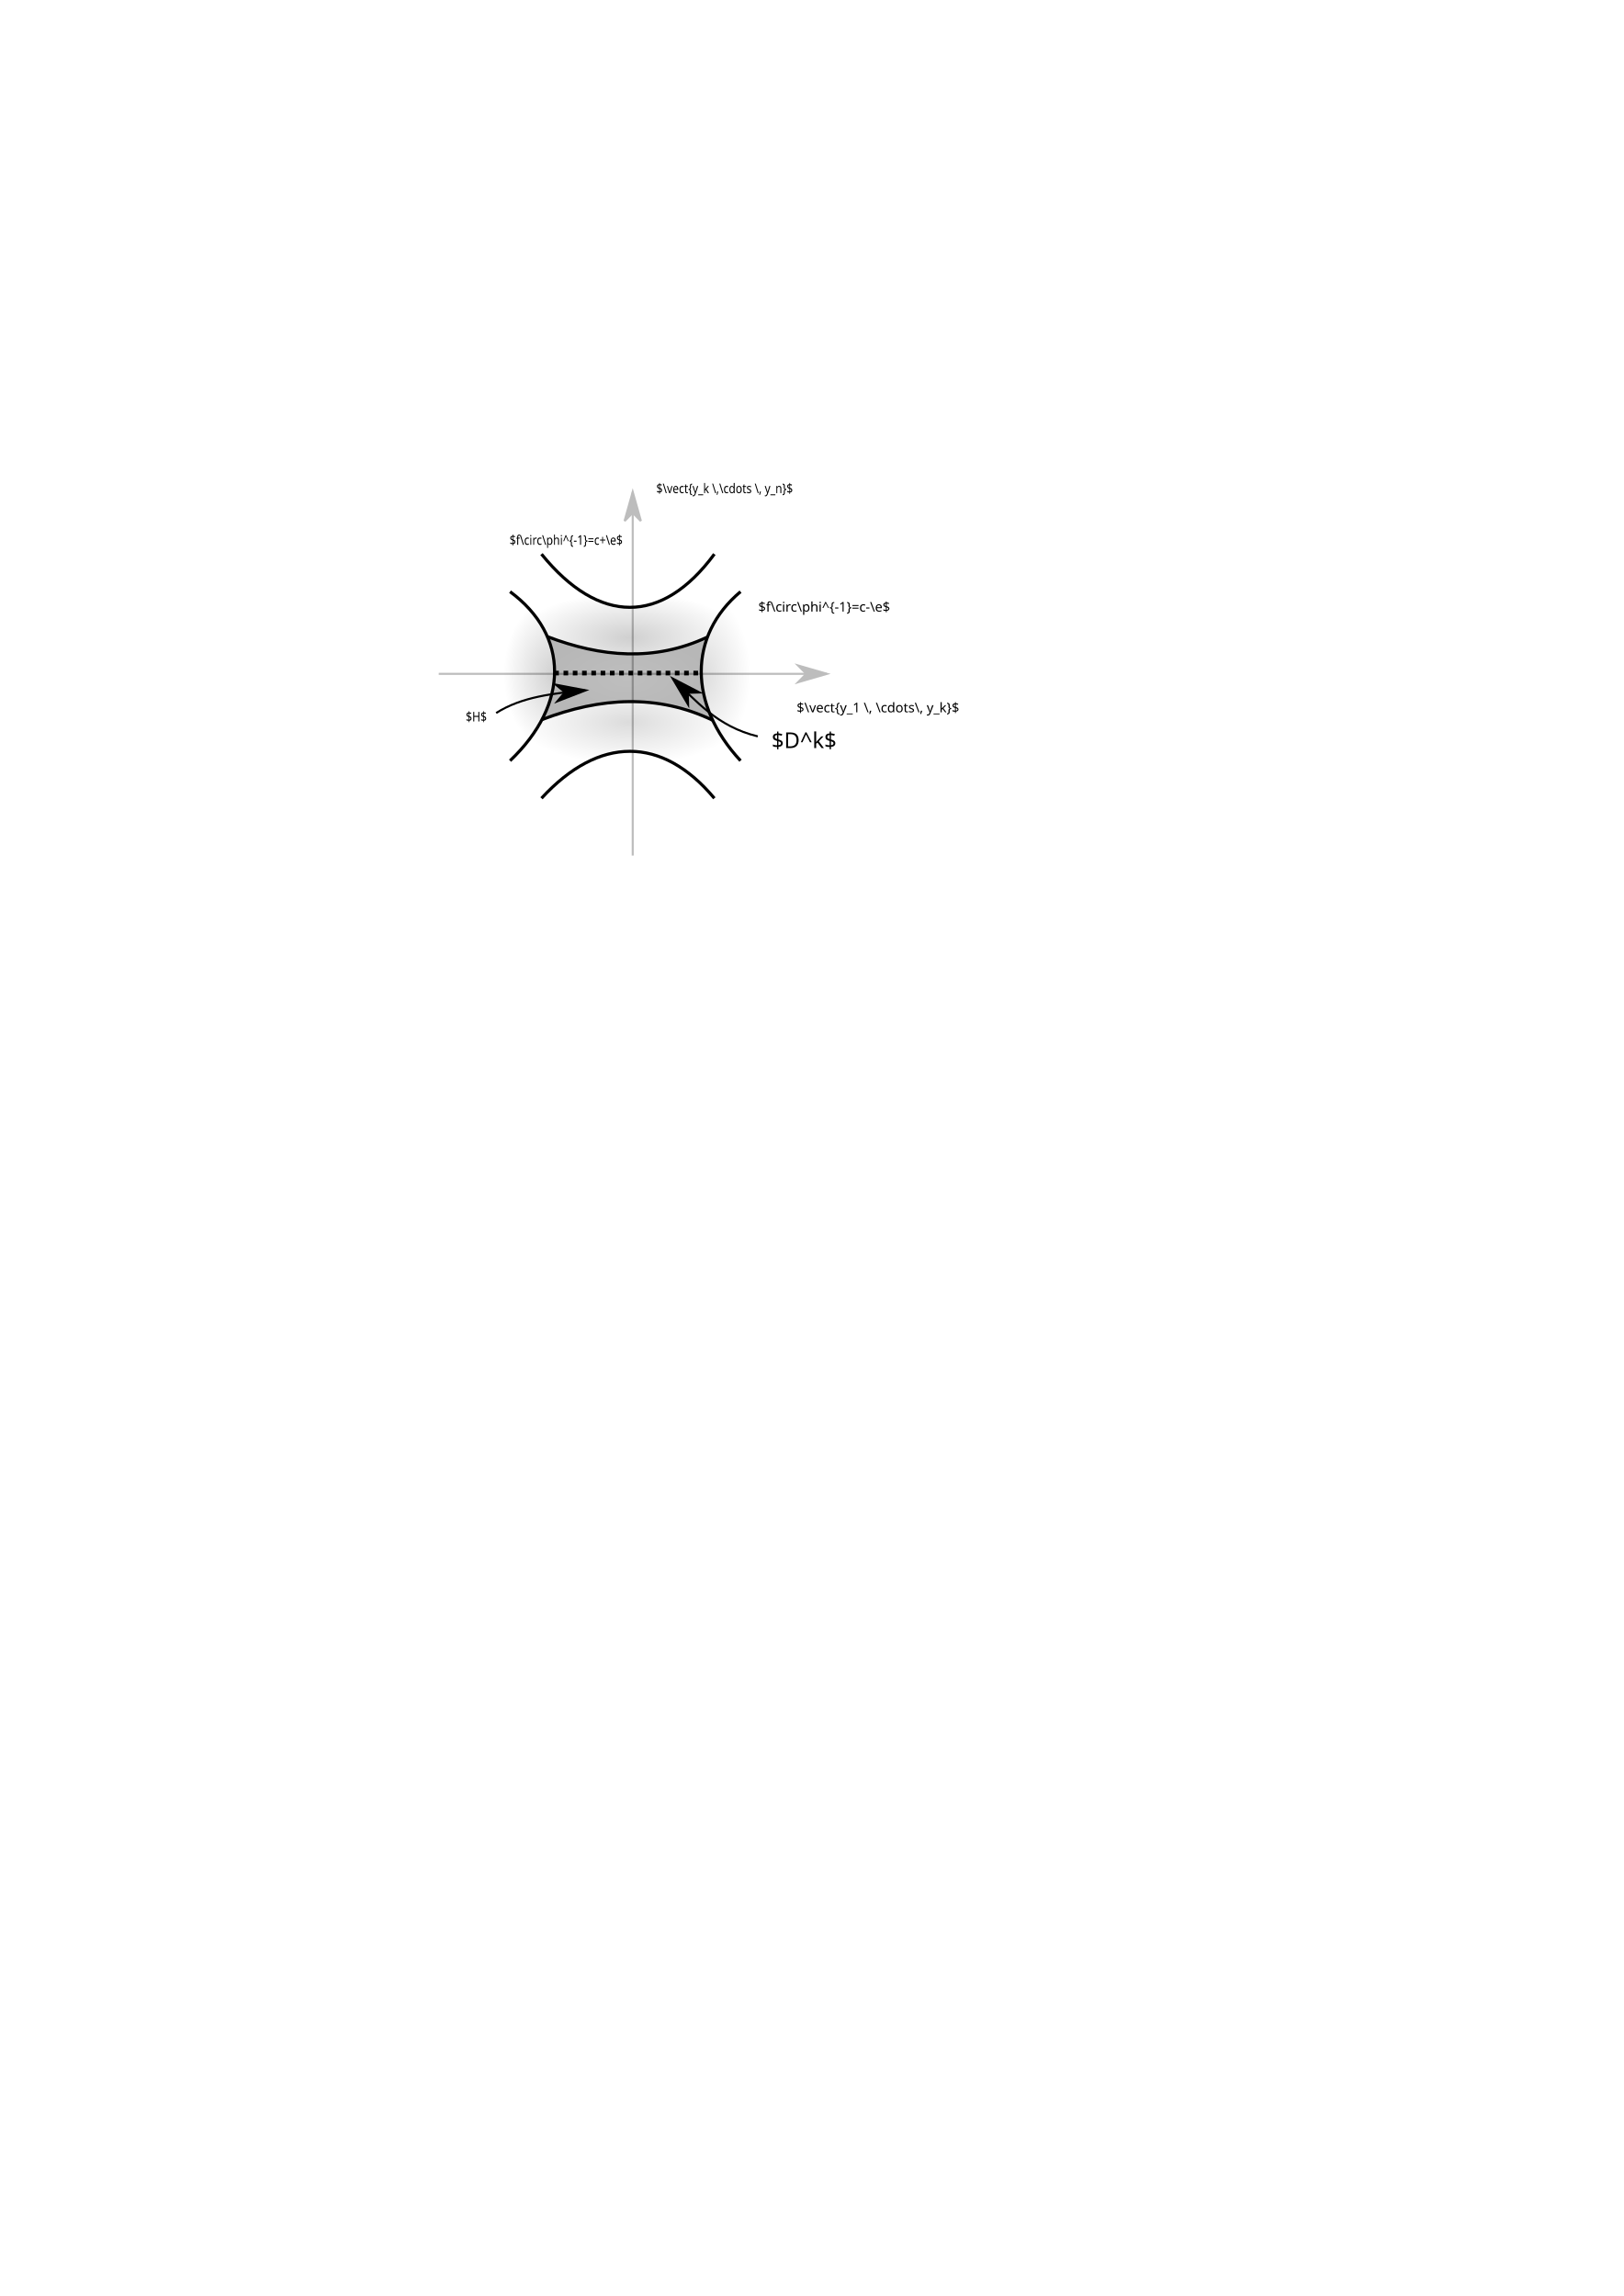
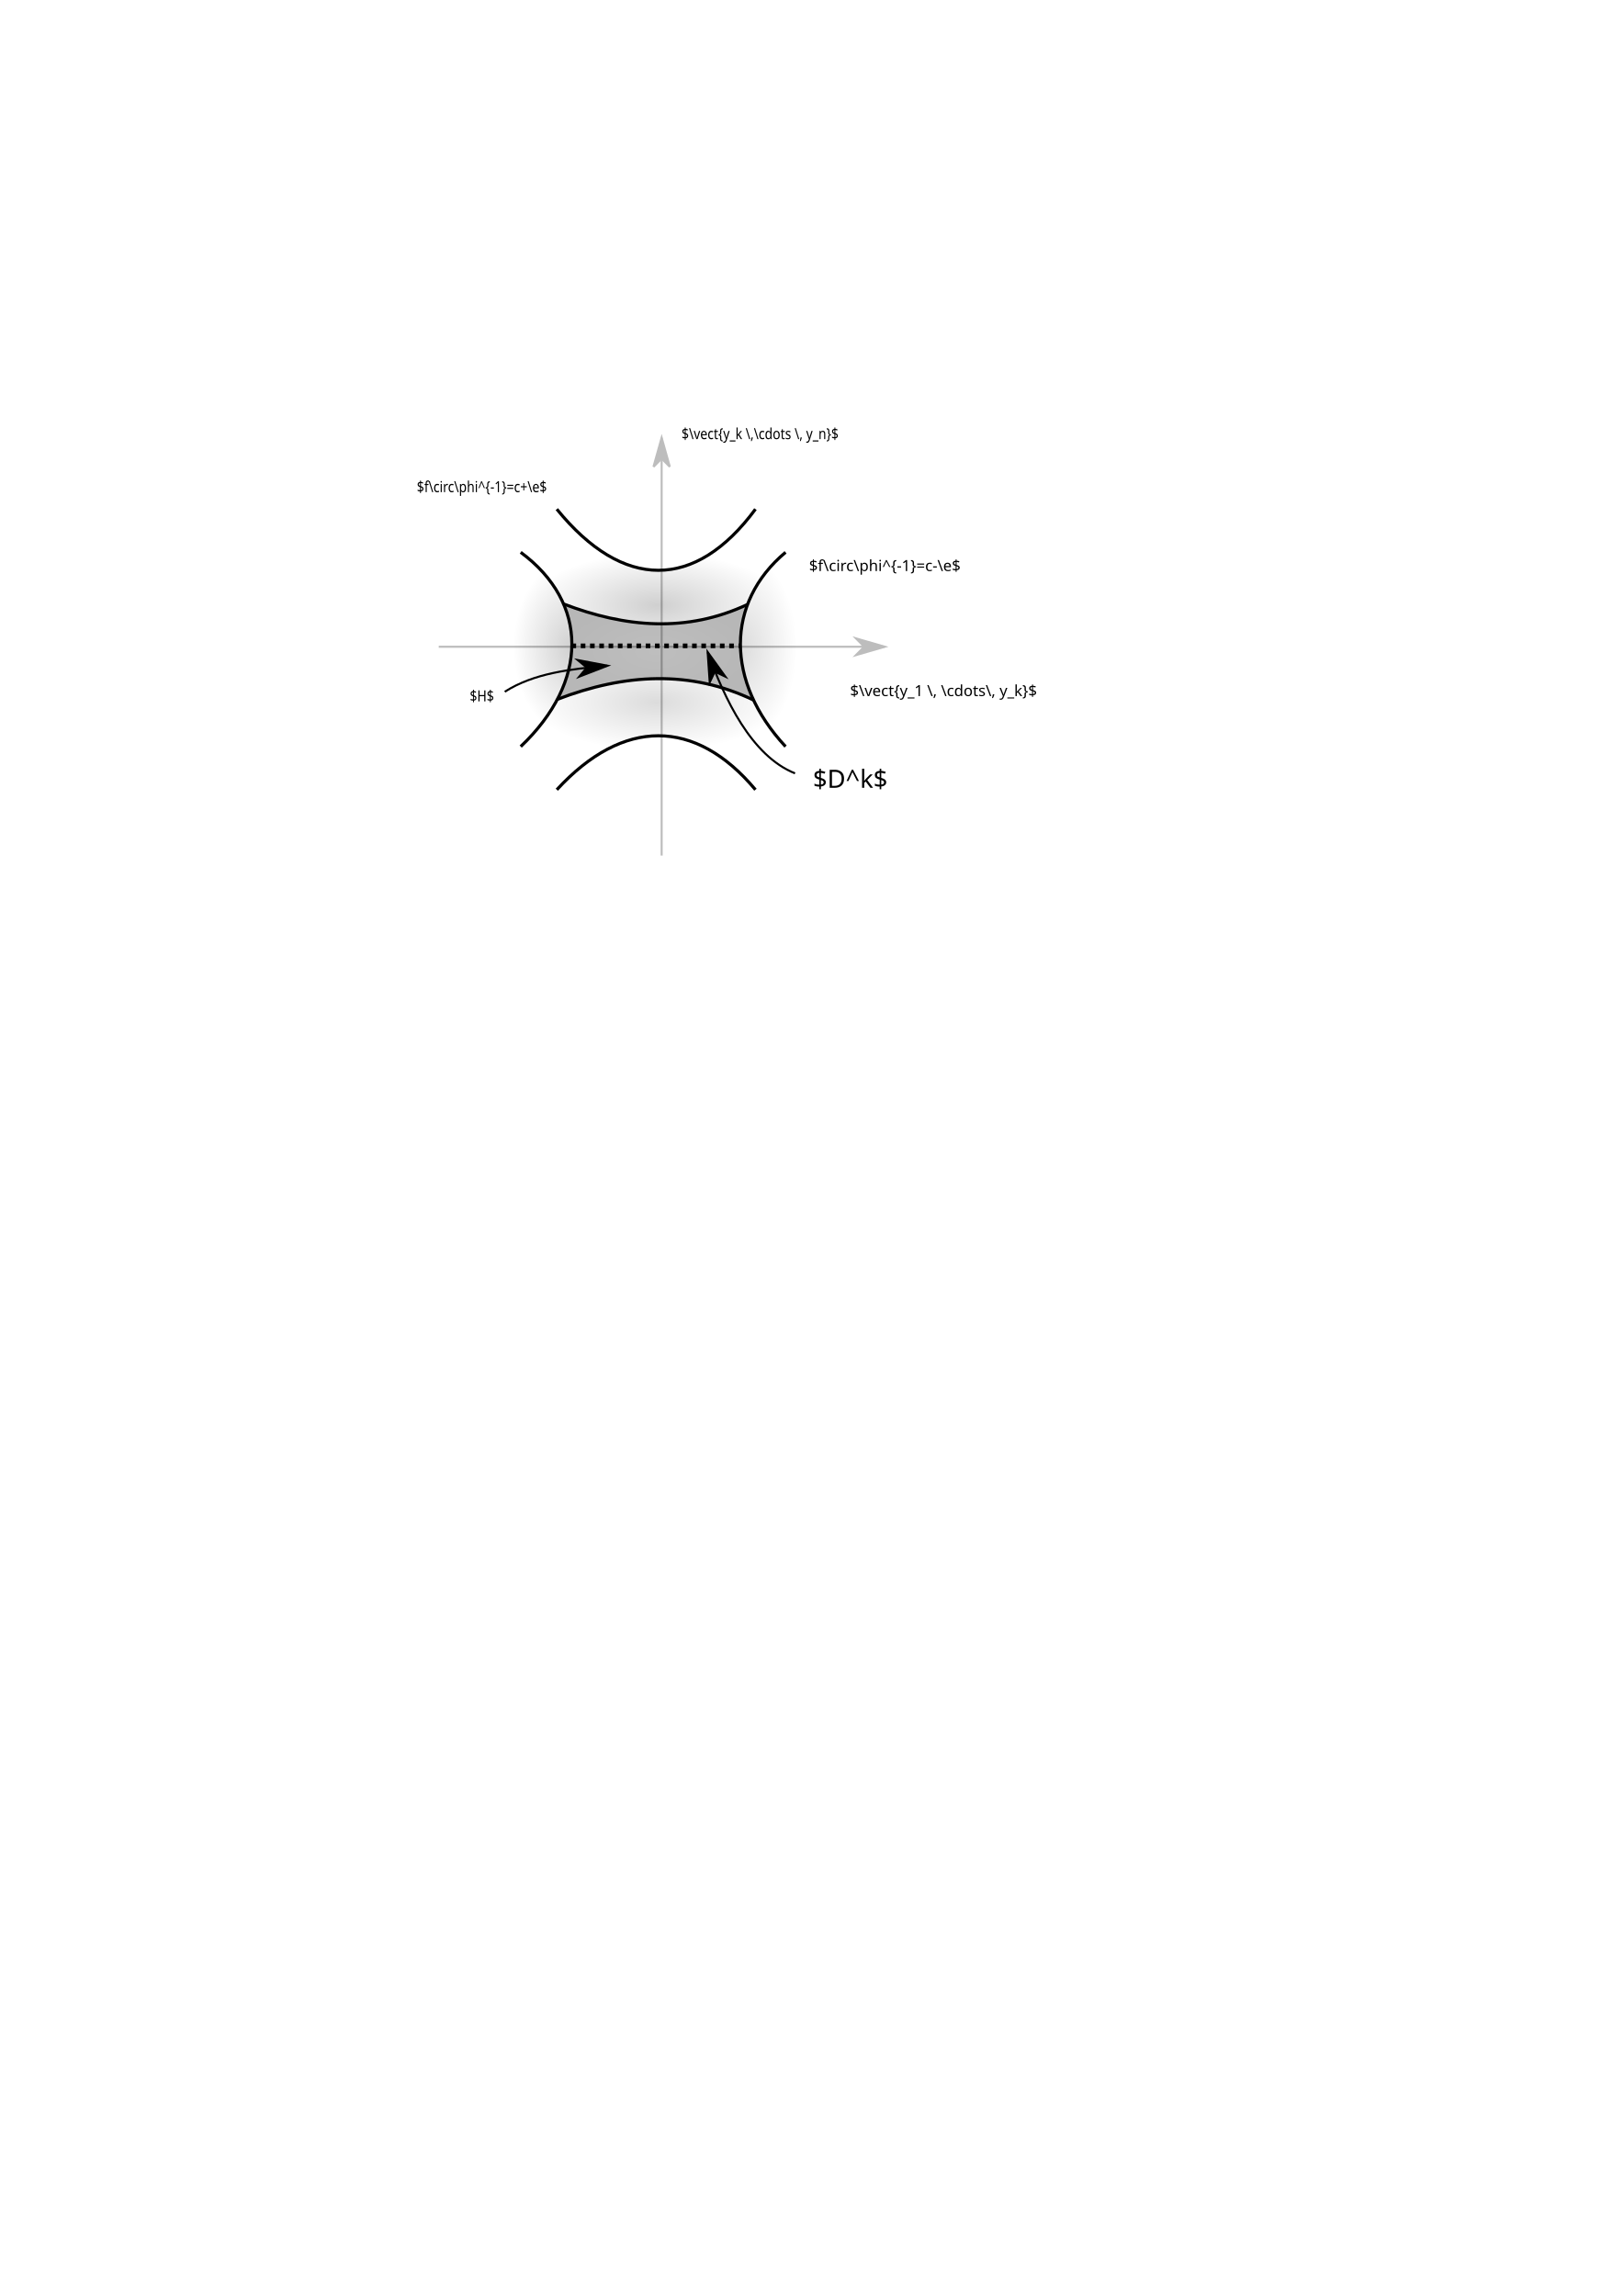
<svg xmlns="http://www.w3.org/2000/svg" xmlns:xlink="http://www.w3.org/1999/xlink" id="svg8" version="1.1" viewBox="0 0 210 297" height="297mm" width="210mm">
  <defs id="defs2">
    <marker style="overflow:visible;" id="marker5208" refX="0.0" refY="0.0" orient="auto">
      <path transform="scale(0.8) rotate(180) translate(12.5,0)" style="fill-rule:evenodd;stroke:#000000;stroke-width:1pt;stroke-opacity:1;fill:#000000;fill-opacity:1" d="M 0.0,0.0 L 5.0,-5.0 L -12.5,0.0 L 5.0,5.0 L 0.0,0.0 z " id="path5206" />
    </marker>
    <marker orient="auto" refY="0.0" refX="0.0" id="marker5138" style="overflow:visible;">
      <path id="path4878" d="M 0.0,0.0 L 5.0,-5.0 L -12.5,0.0 L 5.0,5.0 L 0.0,0.0 z " style="fill-rule:evenodd;stroke:#000000;stroke-width:1pt;stroke-opacity:1;fill:#000000;fill-opacity:1" transform="scale(0.8) rotate(180) translate(12.5,0)" />
    </marker>
    <linearGradient id="linearGradient3723">
      <stop style="stop-color:#000000;stop-opacity:0.181" offset="0" id="stop3719" />
      <stop style="stop-color:#000000;stop-opacity:0;" offset="1" id="stop3721" />
    </linearGradient>
    <linearGradient id="linearGradient3713">
      <stop style="stop-color:#000000;stop-opacity:0.186" offset="0" id="stop3709" />
      <stop style="stop-color:#000000;stop-opacity:0;" offset="1" id="stop3711" />
    </linearGradient>
    <linearGradient id="linearGradient3703">
      <stop style="stop-color:#000000;stop-opacity:0.255" offset="0" id="stop3699" />
      <stop style="stop-color:#000000;stop-opacity:0.282" offset="1" id="stop3701" />
    </linearGradient>
    <linearGradient id="linearGradient3693">
      <stop style="stop-color:#000000;stop-opacity:0.138" offset="0" id="stop3689" />
      <stop style="stop-color:#000000;stop-opacity:0;" offset="1" id="stop3691" />
    </linearGradient>
    <linearGradient id="linearGradient3677">
      <stop style="stop-color:#000000;stop-opacity:0.138" offset="0" id="stop3673" />
      <stop style="stop-color:#000000;stop-opacity:0;" offset="1" id="stop3675" />
    </linearGradient>
    <linearGradient id="linearGradient3083">
      <stop style="stop-color:#000000;stop-opacity:0.356" offset="0" id="stop3079" />
      <stop style="stop-color:#000000;stop-opacity:0;" offset="1" id="stop3081" />
    </linearGradient>
    <linearGradient id="linearGradient1560">
      <stop style="stop-color:#000000;stop-opacity:0.165" offset="0" id="stop1556" />
      <stop style="stop-color:#000000;stop-opacity:0;" offset="1" id="stop1558" />
    </linearGradient>
    <marker style="overflow:visible;" id="marker1036" refX="0.0" refY="0.0" orient="auto">
      <path transform="scale(0.8) rotate(180) translate(12.5,0)" style="fill-rule:evenodd;stroke:#bdbdbd;stroke-width:1pt;stroke-opacity:1;fill:#bdbdbd;fill-opacity:1" d="M 0.0,0.0 L 5.0,-5.0 L -12.5,0.0 L 5.0,5.0 L 0.0,0.0 z " id="path1034" />
    </marker>
    <marker orient="auto" refY="0.0" refX="0.0" id="Arrow1Lend" style="overflow:visible;">
      <path id="path46806" d="M 0.0,0.0 L 5.0,-5.0 L -12.5,0.0 L 5.0,5.0 L 0.0,0.0 z " style="fill-rule:evenodd;stroke:#bdbdbd;stroke-width:1pt;stroke-opacity:1;fill:#bdbdbd;fill-opacity:1" transform="scale(0.8) rotate(180) translate(12.5,0)" />
    </marker>
    <marker orient="auto" refY="0.0" refX="0.0" id="Tail" style="overflow:visible">
      <g id="g46851" transform="scale(-1.2)" style="stroke:#000000;stroke-opacity:1;fill:#000000;fill-opacity:1">
        <path id="path46839" d="M -3.805,-3.959 L 0.544,0" style="fill:#000000;fill-rule:evenodd;stroke:#000000;stroke-width:0.8;stroke-linecap:round;stroke-opacity:1;fill-opacity:1" />
        <path id="path46841" d="M -1.287,-3.959 L 3.062,0" style="fill:#000000;fill-rule:evenodd;stroke:#000000;stroke-width:0.8;stroke-linecap:round;stroke-opacity:1;fill-opacity:1" />
        <path id="path46843" d="M 1.305,-3.959 L 5.654,0" style="fill:#000000;fill-rule:evenodd;stroke:#000000;stroke-width:0.8;stroke-linecap:round;stroke-opacity:1;fill-opacity:1" />
        <path id="path46845" d="M -3.805,4.178 L 0.544,0.22" style="fill:#000000;fill-rule:evenodd;stroke:#000000;stroke-width:0.8;stroke-linecap:round;stroke-opacity:1;fill-opacity:1" />
        <path id="path46847" d="M -1.287,4.178 L 3.062,0.22" style="fill:#000000;fill-rule:evenodd;stroke:#000000;stroke-width:0.8;stroke-linecap:round;stroke-opacity:1;fill-opacity:1" />
        <path id="path46849" d="M 1.305,4.178 L 5.654,0.22" style="fill:#000000;fill-rule:evenodd;stroke:#000000;stroke-width:0.8;stroke-linecap:round;stroke-opacity:1;fill-opacity:1" />
      </g>
    </marker>
    <radialGradient xlink:href="#linearGradient1560" id="radialGradient1562" cx="334.498" cy="291.256" fx="334.498" fy="291.256" r="34.472" gradientTransform="matrix(-0.5290622,-0.01353012,0.01349835,-0.5278197,256.3961,233.3909)" gradientUnits="userSpaceOnUse" />
    <radialGradient xlink:href="#linearGradient3083" id="radialGradient3085" cx="359.586" cy="317.41" fx="359.586" fy="317.41" r="61.323" gradientTransform="matrix(-2.431774,-0.3036354,0.145005,-1.161325,1187.992,807.9951)" gradientUnits="userSpaceOnUse" />
-     <radialGradient xlink:href="#linearGradient3677" id="radialGradient3683" cx="428.426" cy="283.726" fx="428.426" fy="283.726" r="30.41" gradientTransform="matrix(0.2052584,0,0,0.3472918,2.883285,-11.27346)" gradientUnits="userSpaceOnUse" />
-     <radialGradient xlink:href="#linearGradient3693" id="radialGradient3695" cx="357.851" cy="283.959" fx="357.851" fy="283.959" r="103.571" gradientTransform="matrix(0.1354946,0,0,0.05263007,32.77189,78.47047)" gradientUnits="userSpaceOnUse" />
-     <radialGradient xlink:href="#linearGradient3703" id="radialGradient3705" cx="357.028" cy="286.851" fx="357.028" fy="286.851" r="79.283" gradientTransform="matrix(0.1354946,0,0,0.06483042,32.77189,69.16902)" gradientUnits="userSpaceOnUse" />
-     <radialGradient xlink:href="#linearGradient3713" id="radialGradient3715" cx="358.521" cy="300.452" fx="358.521" fy="300.452" r="105.573" gradientTransform="matrix(0.1354946,0,0,0.05581993,32.77189,65.73057)" gradientUnits="userSpaceOnUse" />
-     <radialGradient xlink:href="#linearGradient3723" id="radialGradient3725" cx="286.64" cy="283.867" fx="286.64" fy="283.867" r="27.987" gradientTransform="matrix(0.2308592,-0.00584591,0.00621296,0.3505854,3.672971,-10.56302)" gradientUnits="userSpaceOnUse" />
+     <radialGradient xlink:href="#linearGradient3677" id="radialGradient3683" cx="428.426" cy="283.726" fx="428.426" fy="283.726" r="30.41" gradientTransform="matrix(0.2358731,0,0,0.3990911,-5.150224,-29.46202)" gradientUnits="userSpaceOnUse" />
+     <radialGradient xlink:href="#linearGradient3693" id="radialGradient3695" cx="357.851" cy="283.959" fx="357.851" fy="283.959" r="103.571" gradientTransform="matrix(0.1557039,0,0,0.06047996,29.19634,73.66742)" gradientUnits="userSpaceOnUse" />
+     <radialGradient xlink:href="#linearGradient3703" id="radialGradient3705" cx="357.028" cy="286.851" fx="357.028" fy="286.851" r="79.283" gradientTransform="matrix(0.1557039,0,0,0.07450002,29.19634,62.97864)" gradientUnits="userSpaceOnUse" />
+     <radialGradient xlink:href="#linearGradient3713" id="radialGradient3715" cx="358.521" cy="300.452" fx="358.521" fy="300.452" r="105.573" gradientTransform="matrix(0.1557039,0,0,0.0641456,29.19634,59.02734)" gradientUnits="userSpaceOnUse" />
+     <radialGradient xlink:href="#linearGradient3723" id="radialGradient3725" cx="286.64" cy="283.867" fx="286.64" fy="283.867" r="27.987" gradientTransform="matrix(0.2652923,-0.00671784,0.00713964,0.4028759,-4.242755,-28.64561)" gradientUnits="userSpaceOnUse" />
  </defs>
  <g id="layer2" style="display:inline">
-     <g id="g3665" transform="matrix(0.7293898,0,0,0.7403788,12.35801,31.82241)" style="stroke-width:1.361">
-       <path id="path988" d="M 95.25,106.5 V 43" style="fill:none;stroke:#bdbdbd;stroke-width:0.36px;stroke-linecap:butt;stroke-linejoin:miter;stroke-opacity:1;marker-end:url(#Arrow1Lend)" />
-       <path id="path988-3" d="M 60.854,74.75 H 129.646" style="fill:none;stroke:#bdbdbd;stroke-width:0.36px;stroke-linecap:butt;stroke-linejoin:miter;stroke-opacity:1;marker-end:url(#marker1036)" />
+     <g id="g3665" transform="matrix(0.8381799,0,0,0.850808,5.737679,20.06171)" style="stroke-width:1.184">
+       <path id="path988" d="M 95.25,106.5 V 43" style="fill:none;stroke:#bdbdbd;stroke-width:0.313px;stroke-linecap:butt;stroke-linejoin:miter;stroke-opacity:1;marker-end:url(#Arrow1Lend)" />
+       <path id="path988-3" d="M 60.854,74.75 H 129.646" style="fill:none;stroke:#bdbdbd;stroke-width:0.313px;stroke-linecap:butt;stroke-linejoin:miter;stroke-opacity:1;marker-end:url(#marker1036)" />
    </g>
  </g>
  <g id="layer1" style="display:inline">
-     <path style="fill:none;stroke:#000000;stroke-width:0.4;stroke-linecap:butt;stroke-linejoin:miter;stroke-miterlimit:4;stroke-dasharray:none;stroke-opacity:1" d="m 70.033,103.261 c 7.452,-8.098 15.582,-8.098 22.357,0" id="path3611" />
-     <path style="fill:none;stroke:#000000;stroke-width:0.4;stroke-linecap:butt;stroke-linejoin:miter;stroke-miterlimit:4;stroke-dasharray:none;stroke-opacity:1" d="m 95.777,98.402 c -6.775,-7.288 -6.775,-16.197 0,-21.865" id="path3613" />
-     <path style="fill:none;stroke:#000000;stroke-width:0.4;stroke-linecap:butt;stroke-linejoin:miter;stroke-miterlimit:4;stroke-dasharray:none;stroke-opacity:1" d="m 65.968,98.402 c 7.678,-7.288 7.678,-16.197 0,-21.865" id="path3613-1" />
-     <path style="fill:none;stroke:#000000;stroke-width:0.4;stroke-linecap:butt;stroke-linejoin:miter;stroke-miterlimit:4;stroke-dasharray:none;stroke-opacity:1" d="m 70.033,71.677 c 7.452,9.178 15.582,9.178 22.357,0" id="path3611-9" />
-     <path style="fill:none;stroke:#000000;stroke-width:0.4;stroke-linecap:butt;stroke-linejoin:miter;stroke-miterlimit:4;stroke-dasharray:none;stroke-opacity:1" d="m 92.176,93.172 c -7.09,-3.406 -14.485,-3 -22.081,-0.086" id="path3645" />
-     <path style="fill:none;stroke:#000000;stroke-width:0.4;stroke-linecap:butt;stroke-linejoin:miter;stroke-miterlimit:4;stroke-dasharray:none;stroke-opacity:1" d="m 70.791,82.348 c 6.952,2.659 13.859,3.271 20.711,0.053" id="path3647" />
-     <path style="opacity:1;fill:url(#radialGradient3683);fill-opacity:1;stroke:none;stroke-width:0.265;stroke-miterlimit:4;stroke-dasharray:none;stroke-dashoffset:0;stroke-opacity:1" d="m 94.737,97.021 c -1.997,-2.464 -3.252,-5.121 -3.765,-7.976 -0.196,-1.093 -0.211,-3.186 -0.029,-4.192 0.533,-2.951 1.948,-5.519 4.179,-7.587 l 0.614,-0.569 0.223,0.315 c 1.026,1.447 1.958,3.462 2.473,5.346 1.259,4.606 0.586,9.704 -1.811,13.713 -0.485,0.811 -1.122,1.749 -1.188,1.749 -0.028,0 -0.341,-0.359 -0.697,-0.798 z" id="path3671" />
-     <path style="opacity:1;fill:none;fill-opacity:0.356;stroke:none;stroke-width:0.265;stroke-miterlimit:4;stroke-dasharray:none;stroke-dashoffset:0;stroke-opacity:1" d="m 90.675,101.28 c -1.365,-1.324 -3.416,-2.708 -4.935,-3.329 -2.431,-0.994 -5.102,-1.126 -7.568,-0.374 -2.064,0.63 -4.156,1.857 -6.162,3.614 l -0.461,0.404 -0.702,-0.549 c -1.092,-0.853 -1.791,-1.535 -2.744,-2.675 l -0.878,-1.05 0.823,-1.018 c 0.687,-0.849 1.991,-2.776 2.074,-3.063 0.029,-0.102 2.297,-0.878 3.684,-1.261 1.327,-0.366 3.126,-0.73 4.551,-0.92 1.491,-0.199 4.982,-0.201 6.364,-0.004 1.321,0.188 2.752,0.504 3.969,0.876 1.143,0.349 3.408,1.258 3.443,1.381 0.053,0.191 1,1.824 1.407,2.428 0.246,0.364 0.741,1.031 1.099,1.482 l 0.652,0.82 -0.632,0.728 c -0.919,1.059 -1.958,1.992 -3.198,2.871 l -0.24,0.17 z" id="path3685" />
-     <path style="opacity:1;fill:url(#radialGradient3695);fill-opacity:1;stroke:none;stroke-width:0.265;stroke-miterlimit:4;stroke-dasharray:none;stroke-dashoffset:0;stroke-opacity:1" d="m 90.675,101.28 c -1.365,-1.324 -3.416,-2.708 -4.935,-3.329 -2.431,-0.994 -5.102,-1.126 -7.568,-0.374 -2.064,0.63 -4.156,1.857 -6.162,3.614 l -0.461,0.404 -0.702,-0.549 c -1.092,-0.853 -1.791,-1.535 -2.744,-2.675 l -0.878,-1.05 0.823,-1.018 c 0.687,-0.849 1.991,-2.776 2.074,-3.063 0.029,-0.102 2.297,-0.878 3.684,-1.261 1.327,-0.366 3.126,-0.73 4.551,-0.92 1.491,-0.199 4.982,-0.201 6.364,-0.004 1.321,0.188 2.752,0.504 3.969,0.876 1.143,0.349 3.408,1.258 3.443,1.381 0.053,0.191 1,1.824 1.407,2.428 0.246,0.364 0.741,1.031 1.099,1.482 l 0.652,0.82 -0.632,0.728 c -0.919,1.059 -1.958,1.992 -3.198,2.871 l -0.24,0.17 z" id="path3687" />
-     <path style="opacity:1;fill:url(#radialGradient3705);fill-opacity:1;stroke:none;stroke-width:0.265;stroke-miterlimit:4;stroke-dasharray:none;stroke-dashoffset:0;stroke-opacity:1" d="M 91.189,92.615 C 87.931,91.177 83.894,90.472 80.2,90.696 c -1.343,0.081 -3.073,0.295 -4.033,0.498 -1.775,0.376 -3.152,0.754 -4.782,1.315 -0.522,0.18 -0.963,0.31 -0.979,0.291 -0.017,-0.02 0.137,-0.436 0.341,-0.924 1.174,-2.805 1.375,-5.521 0.605,-8.164 -0.145,-0.497 -0.285,-0.964 -0.312,-1.037 -0.038,-0.105 0.191,-0.05 1.102,0.266 5.173,1.791 10.099,2.201 14.564,1.212 1.361,-0.302 3.548,-1.034 4.498,-1.507 0.103,-0.051 0.096,0.015 -0.054,0.531 -0.552,1.888 -0.675,4.068 -0.339,6.012 0.15,0.866 0.503,2.122 0.845,3.006 0.152,0.394 0.256,0.714 0.23,0.712 -0.026,-0.002 -0.339,-0.133 -0.697,-0.291 z" id="path3697" />
-     <path style="opacity:1;fill:url(#radialGradient3715);fill-opacity:1;stroke:none;stroke-width:0.265;stroke-miterlimit:4;stroke-dasharray:none;stroke-dashoffset:0;stroke-opacity:1" d="m 80.239,84.43 c -3.047,-0.25 -5.944,-0.895 -8.805,-1.962 -0.56,-0.209 -0.573,-0.219 -0.782,-0.657 -0.601,-1.256 -1.718,-2.754 -2.902,-3.893 -0.376,-0.362 -0.693,-0.684 -0.704,-0.717 -0.032,-0.094 1.083,-1.548 1.634,-2.131 0.662,-0.7 1.361,-1.359 1.895,-1.787 l 0.43,-0.344 0.46,0.505 c 2.161,2.373 5.058,4.267 7.483,4.892 4.203,1.084 8.427,-0.609 12.086,-4.845 l 0.7,-0.81 0.371,0.269 c 0.751,0.544 1.861,1.602 2.694,2.568 l 0.856,0.992 -0.504,0.448 c -1.386,1.232 -2.742,3.106 -3.483,4.813 -0.259,0.598 -0.278,0.611 -1.67,1.152 -2.074,0.806 -4.112,1.274 -6.438,1.476 -0.878,0.076 -2.569,0.092 -3.319,0.03 z" id="path3707" />
-     <path style="opacity:1;fill:url(#radialGradient3725);fill-opacity:1;stroke:none;stroke-width:0.265;stroke-miterlimit:4;stroke-dasharray:none;stroke-dashoffset:0;stroke-opacity:1" d="m 66.81,96.619 c -2.001,-3.11 -2.996,-6.999 -2.735,-10.69 0.152,-2.149 0.52,-3.734 1.315,-5.658 0.454,-1.099 1.319,-2.738 1.477,-2.799 0.143,-0.055 0.952,0.742 1.879,1.852 1.28,1.532 1.996,2.839 2.458,4.488 1.146,4.088 -0.107,8.589 -3.508,12.602 l -0.579,0.683 z" id="path3717" />
-     <text xml:space="preserve" style="font-style:normal;font-weight:normal;font-size:1.728px;line-height:1.25;font-family:sans-serif;letter-spacing:0px;word-spacing:0px;fill:#000000;fill-opacity:1;stroke:none;stroke-width:0.265" x="98.073" y="79.11" id="text3729">
-       <tspan id="tspan3727" x="98.073" y="79.11" style="stroke-width:0.265">$f\circ\phi^{-1}=c-\e$</tspan>
+     <path style="fill:none;stroke:#000000;stroke-width:0.4;stroke-linecap:butt;stroke-linejoin:miter;stroke-miterlimit:4;stroke-dasharray:none;stroke-opacity:1" d="m 72.015,102.155 c 8.564,-9.306 17.906,-9.306 25.691,0" id="path3611" />
+     <path style="fill:none;stroke:#000000;stroke-width:0.4;stroke-linecap:butt;stroke-linejoin:miter;stroke-miterlimit:4;stroke-dasharray:none;stroke-opacity:1" d="m 101.599,96.571 c -7.785,-8.376 -7.785,-18.612 0,-25.127" id="path3613" />
+     <path style="fill:none;stroke:#000000;stroke-width:0.4;stroke-linecap:butt;stroke-linejoin:miter;stroke-miterlimit:4;stroke-dasharray:none;stroke-opacity:1" d="m 67.344,96.571 c 8.823,-8.376 8.823,-18.612 0,-25.127" id="path3613-1" />
+     <path style="fill:none;stroke:#000000;stroke-width:0.4;stroke-linecap:butt;stroke-linejoin:miter;stroke-miterlimit:4;stroke-dasharray:none;stroke-opacity:1" d="m 72.015,65.861 c 8.564,10.547 17.906,10.547 25.691,0" id="path3611-9" />
+     <path style="fill:none;stroke:#000000;stroke-width:0.4;stroke-linecap:butt;stroke-linejoin:miter;stroke-miterlimit:4;stroke-dasharray:none;stroke-opacity:1" d="M 97.461,90.561 C 89.313,86.648 80.815,87.113 72.086,90.462" id="path3645" />
+     <path style="fill:none;stroke:#000000;stroke-width:0.4;stroke-linecap:butt;stroke-linejoin:miter;stroke-miterlimit:4;stroke-dasharray:none;stroke-opacity:1" d="m 72.886,78.123 c 7.989,3.055 15.926,3.759 23.8,0.061" id="path3647" />
+     <path style="opacity:1;fill:url(#radialGradient3683);fill-opacity:1;stroke:none;stroke-width:0.265;stroke-miterlimit:4;stroke-dasharray:none;stroke-dashoffset:0;stroke-opacity:1" d="m 100.404,94.984 c -2.295,-2.831 -3.737,-5.885 -4.327,-9.166 -0.226,-1.256 -0.242,-3.661 -0.033,-4.818 0.613,-3.391 2.238,-6.342 4.802,-8.718 l 0.706,-0.654 0.257,0.362 c 1.179,1.662 2.25,3.978 2.842,6.143 1.447,5.293 0.673,11.151 -2.081,15.758 -0.557,0.932 -1.289,2.009 -1.365,2.009 -0.032,0 -0.392,-0.412 -0.801,-0.917 z" id="path3671" />
+     <path style="opacity:1;fill:none;fill-opacity:0.356;stroke:none;stroke-width:0.265;stroke-miterlimit:4;stroke-dasharray:none;stroke-dashoffset:0;stroke-opacity:1" d="M 95.736,99.879 C 94.168,98.357 91.811,96.767 90.065,96.053 87.271,94.911 84.202,94.759 81.369,95.624 c -2.372,0.724 -4.776,2.134 -7.081,4.153 l -0.53,0.464 -0.807,-0.631 c -1.255,-0.981 -2.058,-1.764 -3.153,-3.074 l -1.009,-1.207 0.946,-1.169 c 0.789,-0.976 2.288,-3.19 2.383,-3.52 0.034,-0.117 2.639,-1.009 4.234,-1.449 1.525,-0.421 3.592,-0.838 5.23,-1.057 1.714,-0.228 5.725,-0.231 7.314,-0.005 1.518,0.216 3.163,0.579 4.561,1.006 1.313,0.401 3.917,1.446 3.956,1.587 0.061,0.22 1.149,2.097 1.617,2.79 0.282,0.419 0.851,1.185 1.263,1.704 l 0.75,0.942 -0.726,0.837 c -1.056,1.217 -2.25,2.289 -3.675,3.299 l -0.275,0.195 z" id="path3685" />
+     <path style="opacity:1;fill:url(#radialGradient3695);fill-opacity:1;stroke:none;stroke-width:0.265;stroke-miterlimit:4;stroke-dasharray:none;stroke-dashoffset:0;stroke-opacity:1" d="M 95.736,99.879 C 94.168,98.357 91.811,96.767 90.065,96.053 87.271,94.911 84.202,94.759 81.369,95.624 c -2.372,0.724 -4.776,2.134 -7.081,4.153 l -0.53,0.464 -0.807,-0.631 c -1.255,-0.981 -2.058,-1.764 -3.153,-3.074 l -1.009,-1.207 0.946,-1.169 c 0.789,-0.976 2.288,-3.19 2.383,-3.52 0.034,-0.117 2.639,-1.009 4.234,-1.449 1.525,-0.421 3.592,-0.838 5.23,-1.057 1.714,-0.228 5.725,-0.231 7.314,-0.005 1.518,0.216 3.163,0.579 4.561,1.006 1.313,0.401 3.917,1.446 3.956,1.587 0.061,0.22 1.149,2.097 1.617,2.79 0.282,0.419 0.851,1.185 1.263,1.704 l 0.75,0.942 -0.726,0.837 c -1.056,1.217 -2.25,2.289 -3.675,3.299 l -0.275,0.195 z" id="path3687" />
+     <path style="opacity:1;fill:url(#radialGradient3705);fill-opacity:1;stroke:none;stroke-width:0.265;stroke-miterlimit:4;stroke-dasharray:none;stroke-dashoffset:0;stroke-opacity:1" d="m 96.326,89.921 c -3.744,-1.652 -8.383,-2.462 -12.627,-2.205 -1.543,0.093 -3.531,0.339 -4.635,0.572 -2.04,0.432 -3.623,0.867 -5.495,1.511 -0.6,0.206 -1.106,0.357 -1.125,0.334 -0.019,-0.023 0.158,-0.501 0.392,-1.062 1.349,-3.224 1.58,-6.344 0.695,-9.382 -0.166,-0.572 -0.328,-1.108 -0.358,-1.192 -0.044,-0.121 0.22,-0.057 1.266,0.305 5.945,2.059 11.605,2.53 16.736,1.393 1.564,-0.346 4.077,-1.188 5.169,-1.731 0.119,-0.059 0.111,0.017 -0.062,0.61 -0.634,2.17 -0.775,4.675 -0.389,6.908 0.172,0.995 0.578,2.438 0.971,3.455 0.175,0.452 0.294,0.82 0.264,0.818 -0.03,-0.003 -0.39,-0.153 -0.801,-0.334 z" id="path3697" />
+     <path style="opacity:1;fill:url(#radialGradient3715);fill-opacity:1;stroke:none;stroke-width:0.265;stroke-miterlimit:4;stroke-dasharray:none;stroke-dashoffset:0;stroke-opacity:1" d="m 83.743,80.516 c -3.502,-0.287 -6.831,-1.029 -10.119,-2.254 -0.644,-0.24 -0.658,-0.252 -0.899,-0.755 -0.691,-1.443 -1.974,-3.164 -3.335,-4.473 -0.433,-0.416 -0.797,-0.787 -0.809,-0.823 -0.037,-0.108 1.244,-1.779 1.878,-2.448 0.761,-0.805 1.564,-1.562 2.178,-2.054 l 0.494,-0.396 0.528,0.58 c 2.483,2.727 5.812,4.904 8.599,5.622 4.83,1.245 9.683,-0.7 13.889,-5.567 l 0.804,-0.931 0.426,0.309 c 0.863,0.625 2.139,1.841 3.096,2.951 l 0.984,1.141 -0.58,0.515 c -1.593,1.416 -3.151,3.569 -4.002,5.531 -0.298,0.687 -0.319,0.702 -1.919,1.324 -2.383,0.927 -4.725,1.464 -7.399,1.696 -1.009,0.088 -2.952,0.105 -3.814,0.035 z" id="path3707" />
+     <path style="opacity:1;fill:url(#radialGradient3725);fill-opacity:1;stroke:none;stroke-width:0.265;stroke-miterlimit:4;stroke-dasharray:none;stroke-dashoffset:0;stroke-opacity:1" d="m 68.311,94.523 c -2.299,-3.574 -3.442,-8.043 -3.143,-12.285 0.175,-2.47 0.598,-4.291 1.512,-6.502 0.522,-1.263 1.515,-3.146 1.697,-3.216 0.164,-0.063 1.094,0.853 2.159,2.128 1.471,1.76 2.294,3.262 2.825,5.158 1.317,4.698 -0.123,9.87 -4.032,14.482 l -0.665,0.785 z" id="path3717" />
+     <text xml:space="preserve" style="font-style:normal;font-weight:normal;font-size:1.985px;line-height:1.25;font-family:sans-serif;letter-spacing:0px;word-spacing:0px;fill:#000000;fill-opacity:1;stroke:none;stroke-width:0.265" x="104.638" y="73.868" id="text3729">
+       <tspan id="tspan3727" x="104.638" y="73.868" style="stroke-width:0.265">$f\circ\phi^{-1}=c-\e$</tspan>
    </text>
-     <text xml:space="preserve" style="font-style:normal;font-weight:normal;font-size:1.58px;line-height:1.25;font-family:sans-serif;letter-spacing:0px;word-spacing:0px;fill:#000000;fill-opacity:1;stroke:none;stroke-width:0.265" x="72.062" y="64.451" id="text3733" transform="scale(0.9146396,1.093327)">
-       <tspan id="tspan3731" x="72.062" y="64.451" style="stroke-width:0.265">$f\circ\phi^{-1}=c+\e$</tspan>
+     <text xml:space="preserve" style="font-style:normal;font-weight:normal;font-size:1.816px;line-height:1.25;font-family:sans-serif;letter-spacing:0px;word-spacing:0px;fill:#000000;fill-opacity:1;stroke:none;stroke-width:0.265" x="58.947" y="58.232" id="text3733" transform="scale(0.9146396,1.093327)">
+       <tspan id="tspan3731" x="58.947" y="58.232" style="stroke-width:0.265">$f\circ\phi^{-1}=c+\e$</tspan>
    </text>
-     <text xml:space="preserve" style="font-style:normal;font-weight:normal;font-size:1.728px;line-height:1.25;font-family:sans-serif;letter-spacing:0px;word-spacing:0px;fill:#000000;fill-opacity:1;stroke:none;stroke-width:0.265" x="103.037" y="92.138" id="text3737">
-       <tspan id="tspan3735" x="103.037" y="92.138" style="stroke-width:0.265">$\vect{y_1 \, \cdots\, y_k}$</tspan>
+     <text xml:space="preserve" style="font-style:normal;font-weight:normal;font-size:1.985px;line-height:1.25;font-family:sans-serif;letter-spacing:0px;word-spacing:0px;fill:#000000;fill-opacity:1;stroke:none;stroke-width:0.265" x="109.941" y="90.042" id="text3737">
+       <tspan id="tspan3735" x="109.941" y="90.042" style="stroke-width:0.265">$\vect{y_1 \, \cdots\, y_k}$</tspan>
    </text>
-     <text xml:space="preserve" style="font-style:normal;font-weight:normal;font-size:1.58px;line-height:1.25;font-family:sans-serif;letter-spacing:0px;word-spacing:0px;fill:#000000;fill-opacity:1;stroke:none;stroke-width:0.265" x="92.81" y="58.347" id="text3741" transform="scale(0.9146396,1.093327)">
-       <tspan id="tspan3739" x="92.81" y="58.347" style="stroke-width:0.265">$\vect{y_k \,\cdots \, y_n}$</tspan>
+     <text xml:space="preserve" style="font-style:normal;font-weight:normal;font-size:1.816px;line-height:1.25;font-family:sans-serif;letter-spacing:0px;word-spacing:0px;fill:#000000;fill-opacity:1;stroke:none;stroke-width:0.265" x="96.377" y="51.952" id="text3741" transform="scale(0.9146396,1.093327)">
+       <tspan id="tspan3739" x="96.377" y="51.952" style="stroke-width:0.265">$\vect{y_k \,\cdots \, y_n}$</tspan>
    </text>
-     <path style="fill:none;stroke:#000000;stroke-width:0.6;stroke-linecap:butt;stroke-linejoin:miter;stroke-miterlimit:4;stroke-dasharray:0.6,0.6;stroke-dashoffset:0;stroke-opacity:1" d="M 71.683,87.064 H 90.576" id="path4869" />
-     <text xml:space="preserve" style="font-style:normal;font-weight:normal;font-size:1.58px;line-height:1.25;font-family:sans-serif;letter-spacing:0px;word-spacing:0px;display:inline;fill:#000000;fill-opacity:1;stroke:none;stroke-width:0.265" x="65.864" y="85.349" id="text4565" transform="scale(0.9146396,1.093327)">
-       <tspan id="tspan4563" x="65.864" y="85.349" style="stroke-width:0.265">$H$</tspan>
+     <path style="fill:none;stroke:#000000;stroke-width:0.6;stroke-linecap:butt;stroke-linejoin:miter;stroke-miterlimit:4;stroke-dasharray:0.6, 0.6;stroke-dashoffset:0;stroke-opacity:1" d="M 73.911,83.543 H 95.622" id="path4869" />
+     <text xml:space="preserve" style="font-style:normal;font-weight:normal;font-size:1.816px;line-height:1.25;font-family:sans-serif;letter-spacing:0px;word-spacing:0px;display:inline;fill:#000000;fill-opacity:1;stroke:none;stroke-width:0.265" x="66.434" y="82.981" id="text4565" transform="scale(0.9146396,1.093327)">
+       <tspan id="tspan4563" x="66.434" y="82.981" style="stroke-width:0.265">$H$</tspan>
    </text>
-     <path style="fill:none;stroke:#000000;stroke-width:0.265px;stroke-linecap:butt;stroke-linejoin:miter;stroke-opacity:1;marker-end:url(#marker5138)" d="m 64.173,92.231 c 3.308,-2.105 7.408,-2.552 11.541,-2.929" id="path4873" />
-     <text xml:space="preserve" style="font-style:normal;font-weight:normal;font-size:2.822px;line-height:1.25;font-family:sans-serif;letter-spacing:0px;word-spacing:0px;fill:#000000;fill-opacity:1;stroke:none;stroke-width:0.265" x="99.786" y="96.767" id="text5196">
-       <tspan id="tspan5194" x="99.786" y="96.767" style="stroke-width:0.265">$D^k$</tspan>
+     <path style="fill:none;stroke:#000000;stroke-width:0.265px;stroke-linecap:butt;stroke-linejoin:miter;stroke-opacity:1;marker-end:url(#marker5138)" d="m 65.281,89.481 c 3.801,-2.419 8.513,-2.933 13.263,-3.366" id="path4873" />
+     <text xml:space="preserve" style="font-style:normal;font-weight:normal;font-size:3.243px;line-height:1.25;font-family:sans-serif;letter-spacing:0px;word-spacing:0px;fill:#000000;fill-opacity:1;stroke:none;stroke-width:0.265" x="105.136" y="101.909" id="text5196">
+       <tspan id="tspan5194" x="105.136" y="101.909" style="stroke-width:0.265">$D^k$</tspan>
    </text>
-     <path style="fill:none;stroke:#000000;stroke-width:0.265px;stroke-linecap:butt;stroke-linejoin:miter;stroke-opacity:1;marker-end:url(#marker5208)" d="M 98.006,95.255 C 92.719,93.977 89.948,90.56 87.018,87.79" id="path5198" />
+     <path style="fill:none;stroke:#000000;stroke-width:0.265px;stroke-linecap:butt;stroke-linejoin:miter;stroke-opacity:1;marker-end:url(#marker5208)" d="M 102.824,100.038 C 97.15,97.768 93.698,90.366 91.534,84.377" id="path5198" />
  </g>
</svg>
